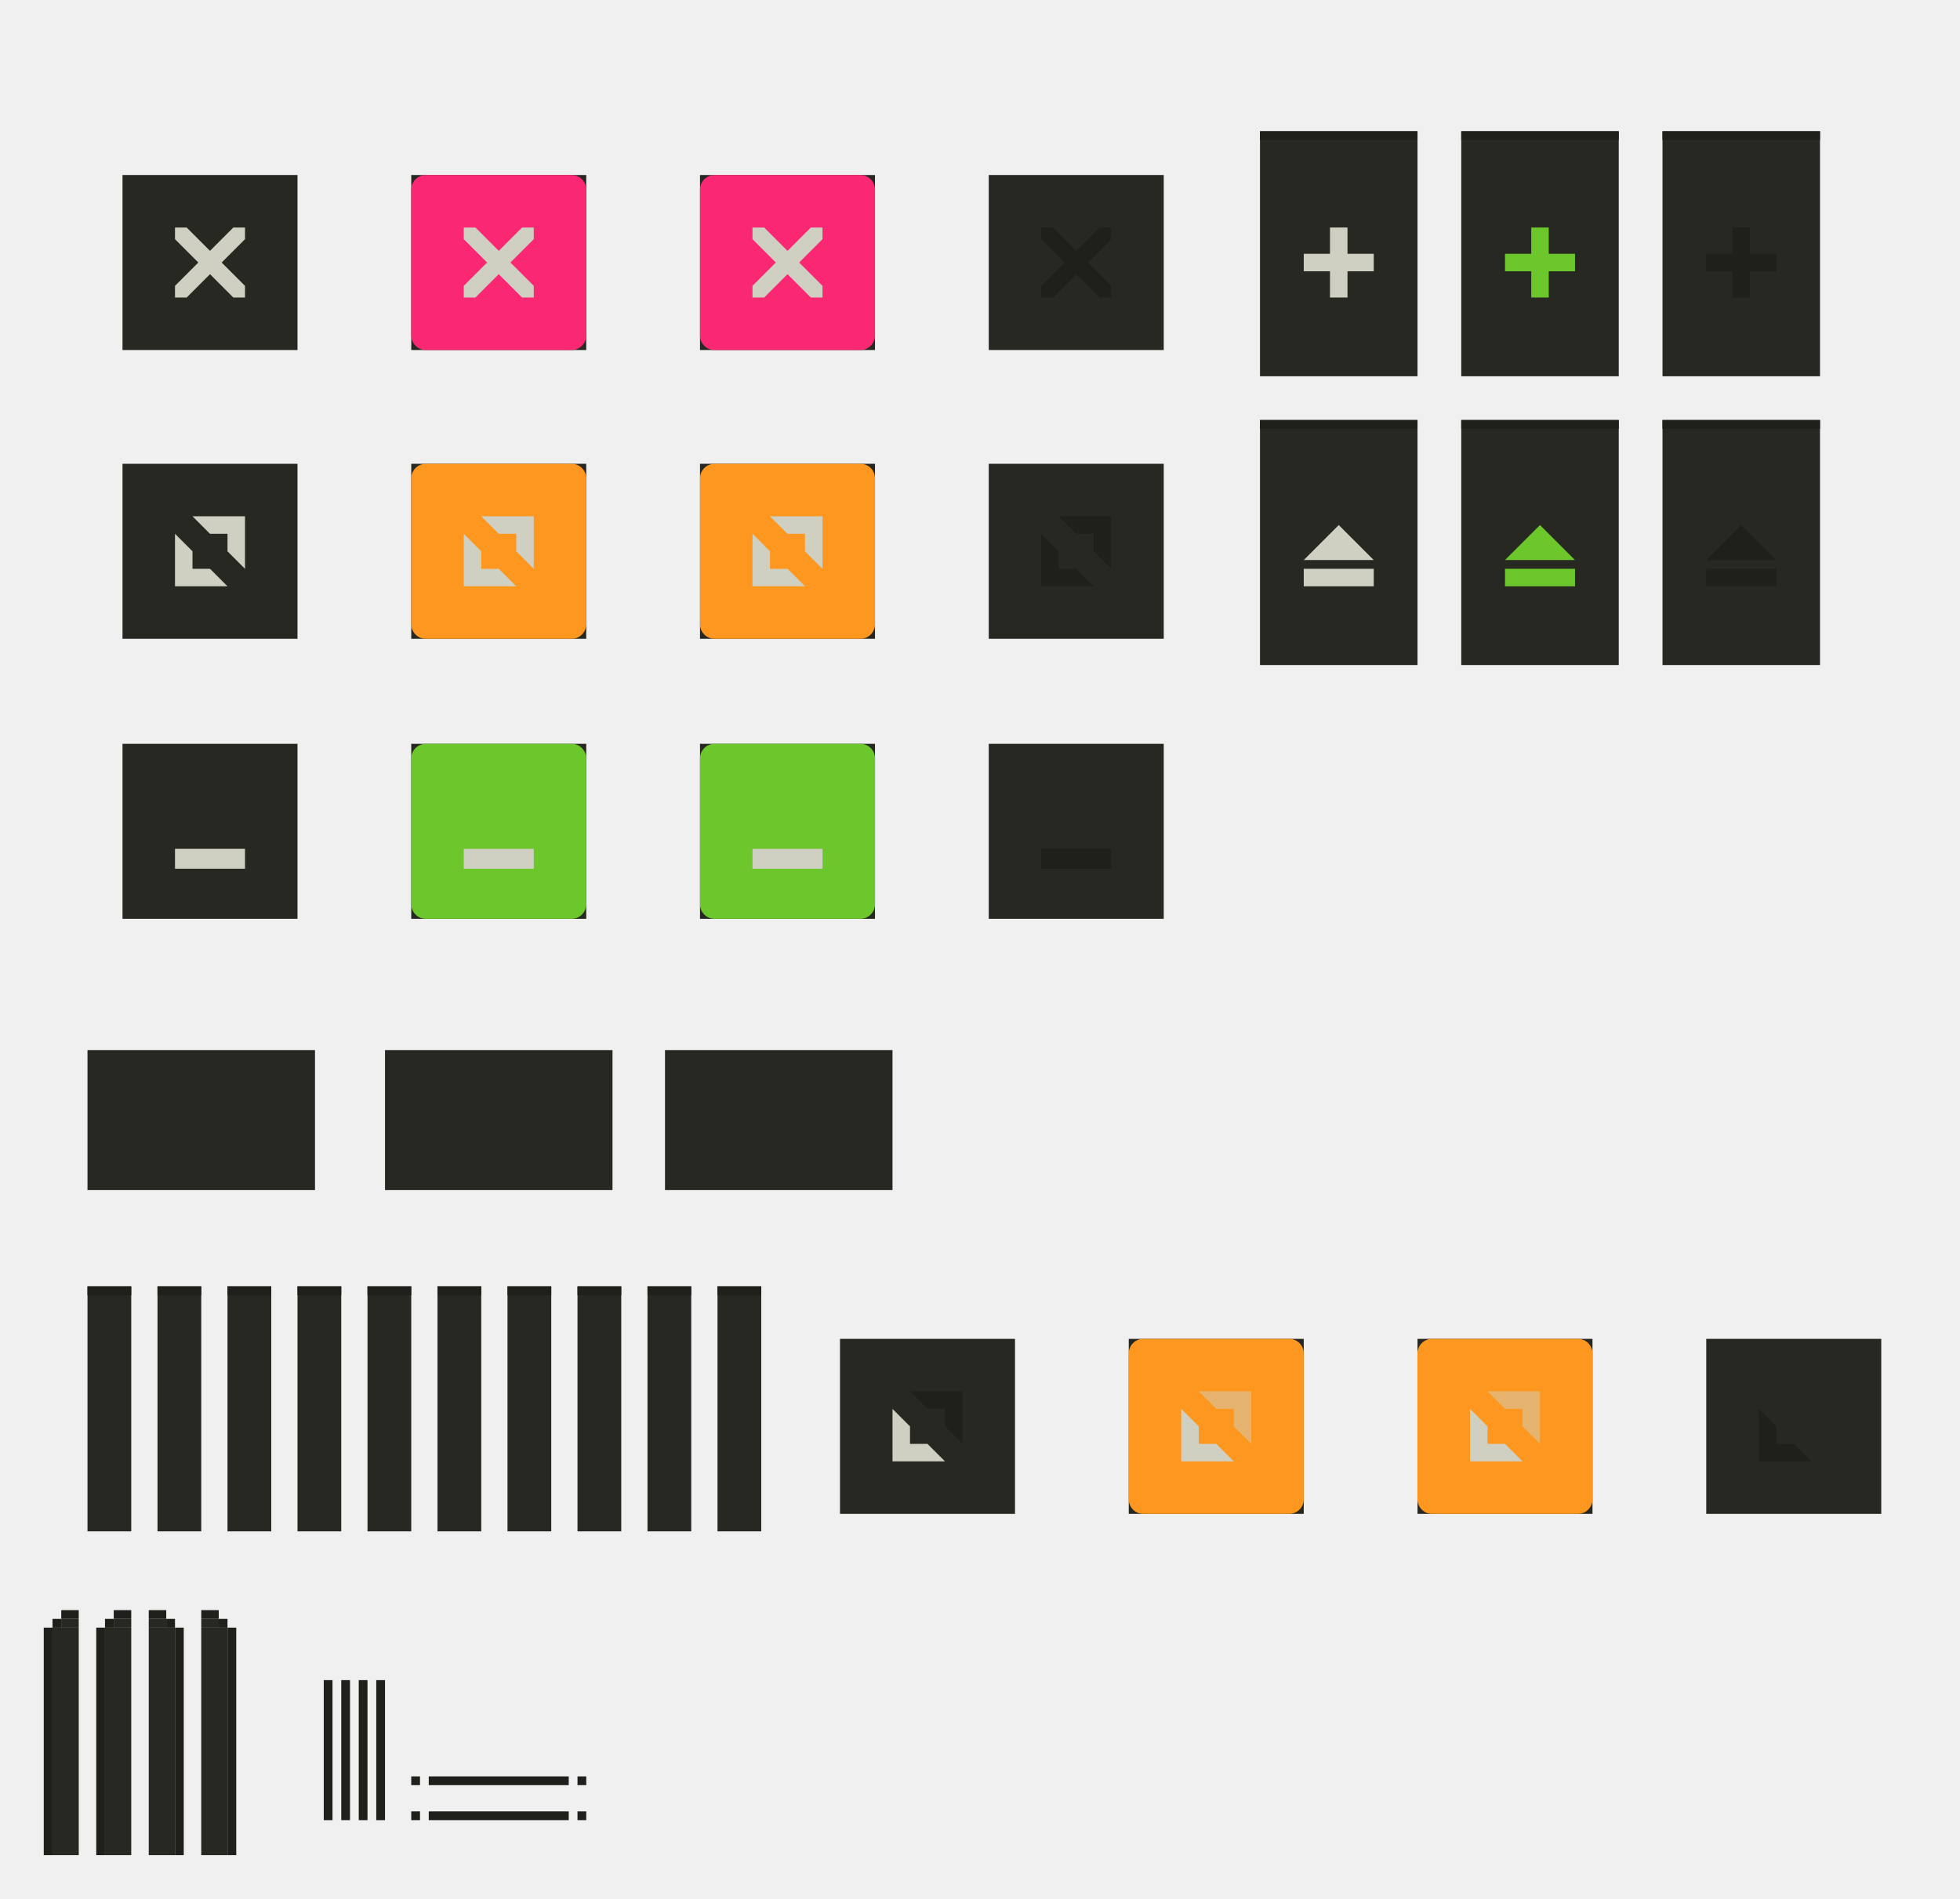
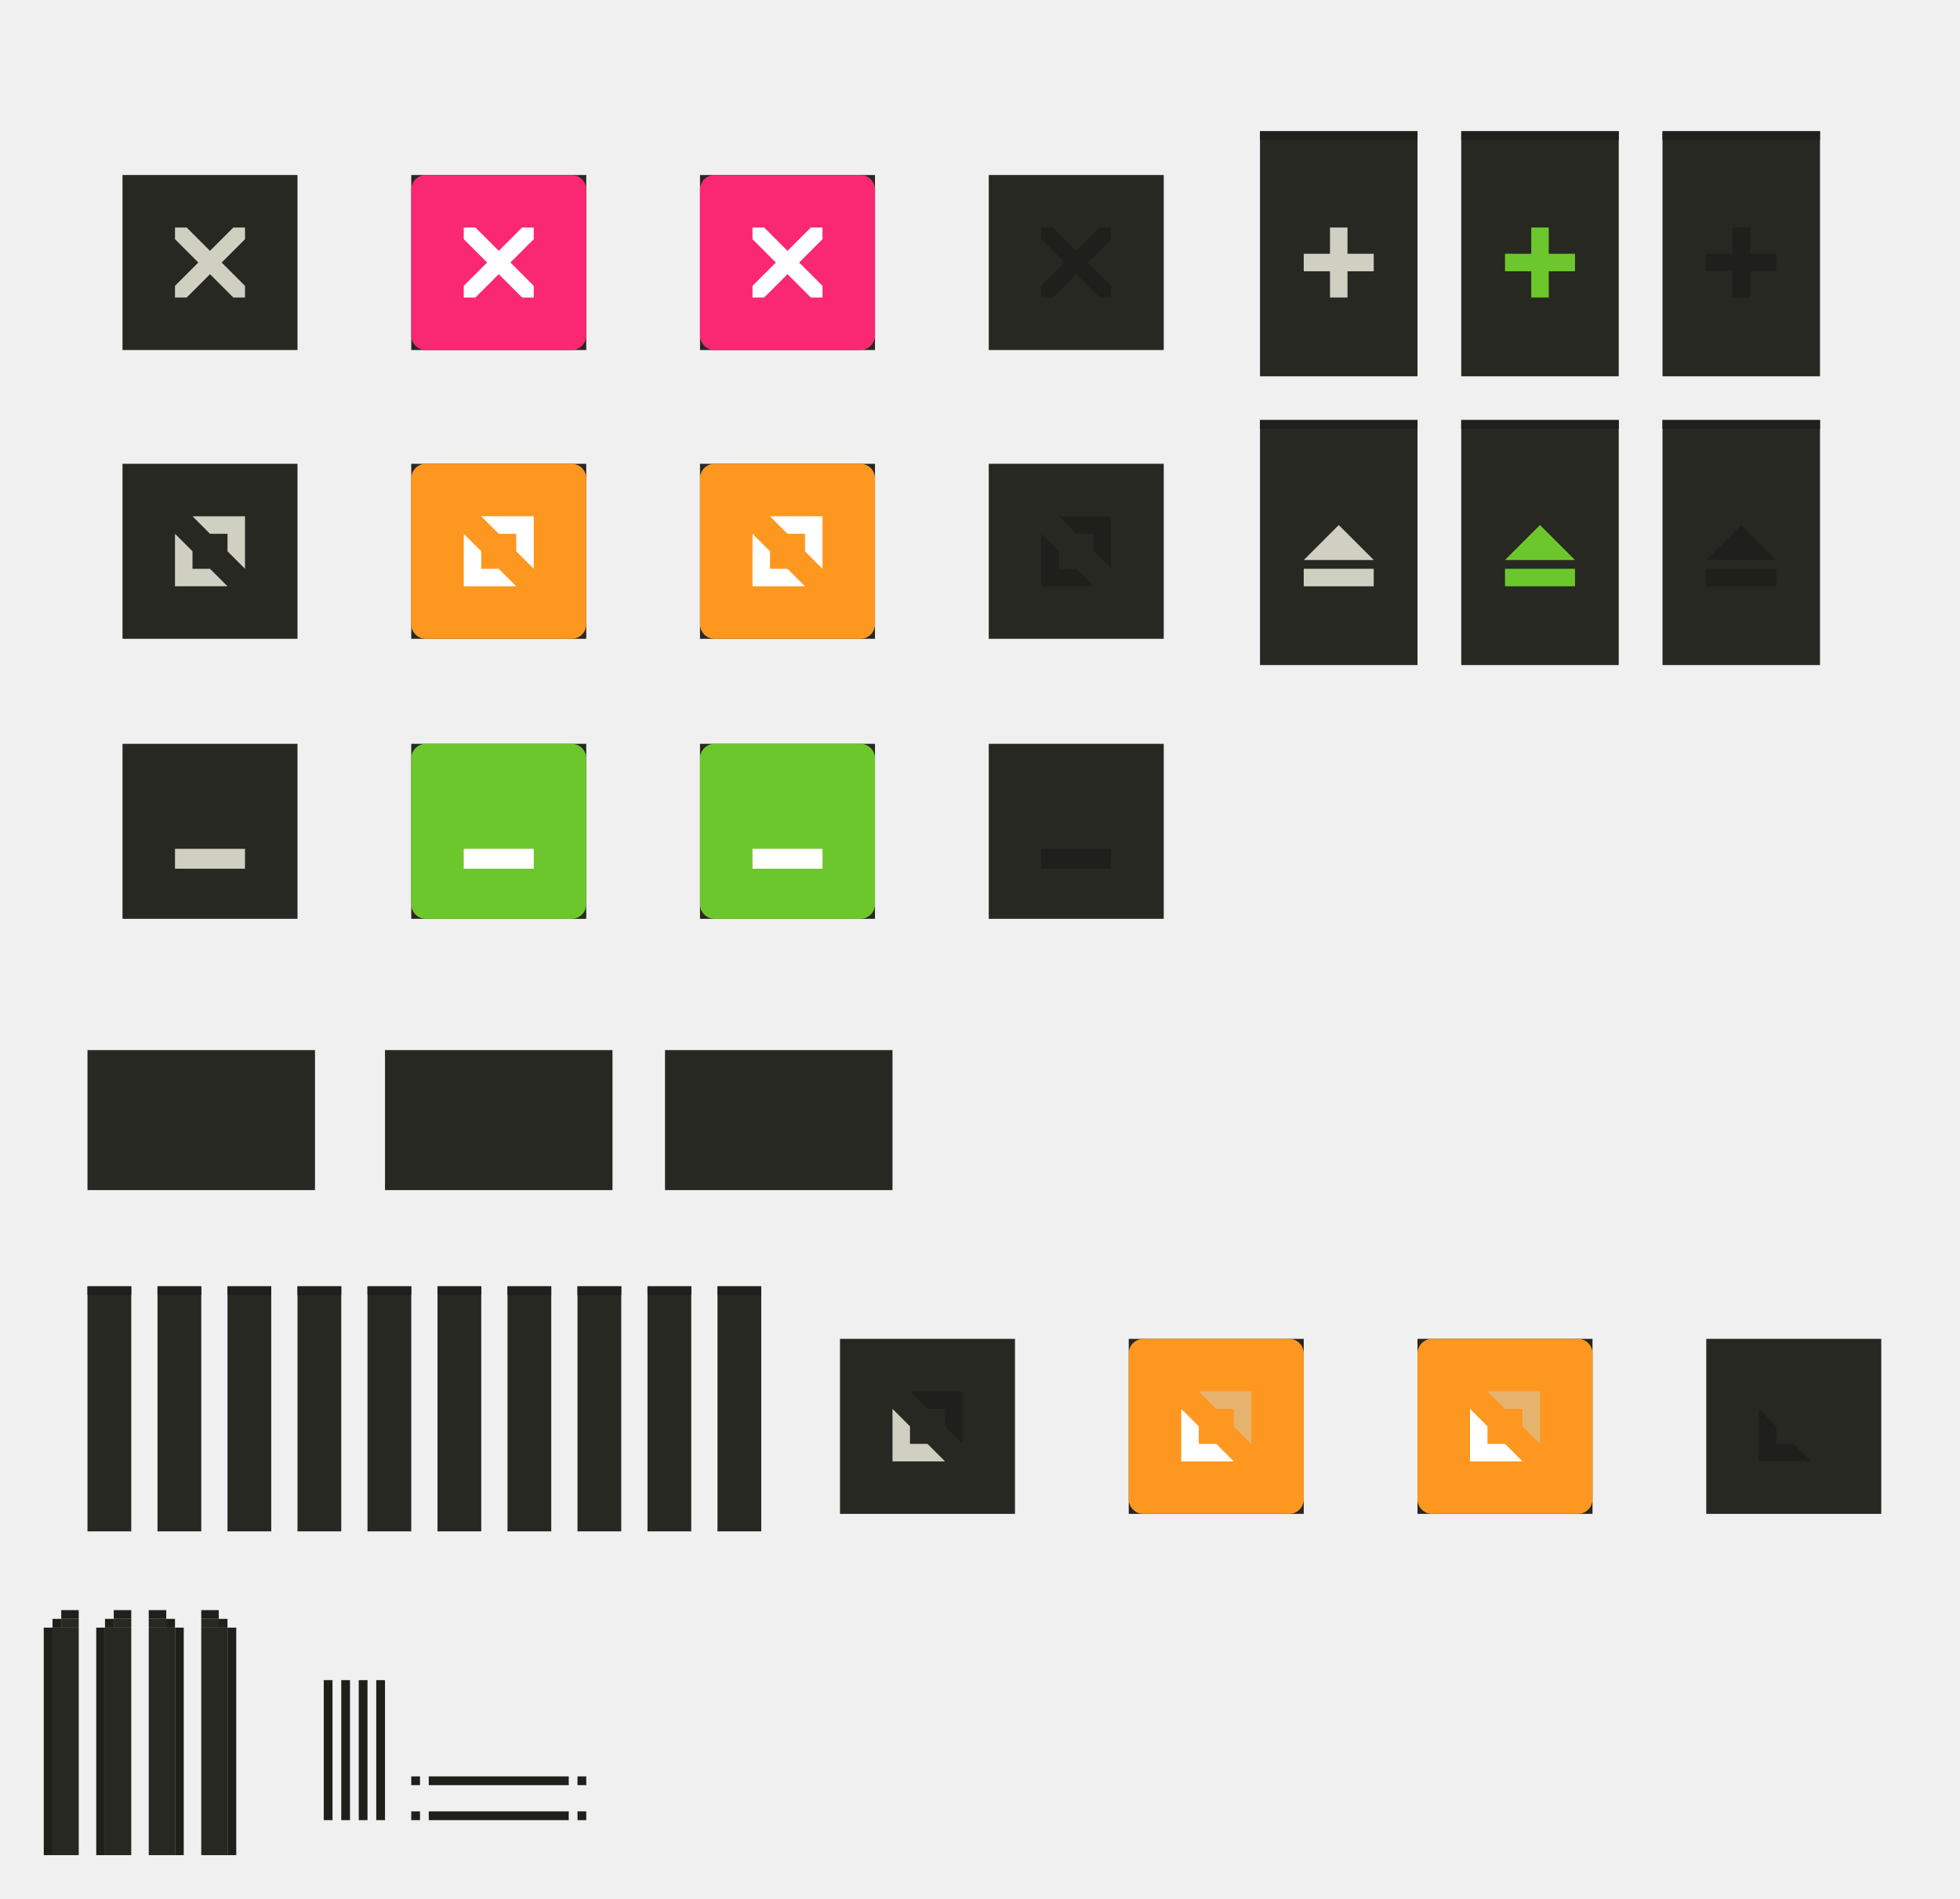
<svg xmlns="http://www.w3.org/2000/svg" xmlns:ns1="http://www.openswatchbook.org/uri/2009/osb" width="224" height="217" viewBox="0 0 224 217" id="svg2" version="1.1">
  <defs id="defs4">
    <linearGradient id="selected_bg_color" ns1:paint="solid">
      <stop style="stop-color:#5294e2;stop-opacity:1;" offset="0" id="stop4407" />
    </linearGradient>
    <linearGradient id="selected_fg_color" ns1:paint="solid">
      <stop style="stop-color:#cfd0c2git;stop-opacity:1;" offset="0" id="stop4402" />
    </linearGradient>
  </defs>
  <g id="layer1" transform="translate(5,-547.3622)">
    <rect y="667.362" x="5" height="16" width="26" id="menu-active" style="opacity:1;fill:#272822;fill-opacity:1;stroke:none;stroke-width:1;stroke-linecap:butt;stroke-linejoin:round;stroke-miterlimit:4;stroke-dasharray:none;stroke-dashoffset:0;stroke-opacity:1" />
    <rect transform="scale(-1,1)" y="739.362" x="-37" height="16" width="1" id="right-active" style="opacity:1;fill:#1f1f1b;fill-opacity:1;stroke:none;stroke-width:1;stroke-linecap:butt;stroke-linejoin:round;stroke-miterlimit:4;stroke-dasharray:none;stroke-dashoffset:0;stroke-opacity:1" />
    <rect transform="scale(-1,1)" y="739.362" x="-39" height="16" width="1" id="right-inactive" style="opacity:1;fill:#1f1f1b;fill-opacity:1;stroke:none;stroke-width:1;stroke-linecap:butt;stroke-linejoin:round;stroke-miterlimit:4;stroke-dasharray:none;stroke-dashoffset:0;stroke-opacity:1" />
    <rect transform="matrix(0,-1,-1,0,0,0)" y="-60" x="-755.362" height="16" width="1" id="bottom-inactive" style="opacity:1;fill:#1f1f1b;fill-opacity:1;stroke:none;stroke-width:0.577;stroke-linecap:butt;stroke-linejoin:round;stroke-miterlimit:4;stroke-dasharray:none;stroke-dashoffset:0;stroke-opacity:1" />
    <rect transform="scale(-1,1)" y="739.362" x="-33" height="16" width="1" id="left-active" style="opacity:1;fill:#1f1f1b;fill-opacity:1;stroke:none;stroke-width:1;stroke-linecap:butt;stroke-linejoin:round;stroke-miterlimit:4;stroke-dasharray:none;stroke-dashoffset:0;stroke-opacity:1" />
    <rect transform="scale(-1,1)" y="739.362" x="-35" height="16" width="1" id="left-inactive" style="opacity:1;fill:#1f1f1b;fill-opacity:1;stroke:none;stroke-width:1;stroke-linecap:butt;stroke-linejoin:round;stroke-miterlimit:4;stroke-dasharray:none;stroke-dashoffset:0;stroke-opacity:1" />
    <rect transform="matrix(0,-1,-1,0,0,0)" y="-60" x="-751.362" height="16" width="1" id="bottom-active" style="opacity:1;fill:#1f1f1b;fill-opacity:1;stroke:none;stroke-width:0.577;stroke-linecap:butt;stroke-linejoin:round;stroke-miterlimit:4;stroke-dasharray:none;stroke-dashoffset:0;stroke-opacity:1" />
    <rect y="750.362" x="42" height="1" width="1" id="bottom-left-active" style="opacity:1;fill:#1f1f1b;fill-opacity:1;stroke:none;stroke-width:1;stroke-miterlimit:4;stroke-dasharray:none;stroke-opacity:0.063" />
    <rect style="opacity:1;fill:#1f1f1b;fill-opacity:1;stroke:none;stroke-width:1;stroke-miterlimit:4;stroke-dasharray:none;stroke-opacity:0.063" id="bottom-left-inactive" width="1" height="1" x="42" y="754.362" />
    <rect style="opacity:1;fill:#1f1f1b;fill-opacity:1;stroke:none;stroke-width:1;stroke-miterlimit:4;stroke-dasharray:none;stroke-opacity:0.063" id="bottom-right-active" width="1" height="1" x="61" y="750.362" />
    <rect y="754.362" x="61" height="1" width="1" id="bottom-right-inactive" style="opacity:1;fill:#1f1f1b;fill-opacity:1;stroke:none;stroke-width:1;stroke-miterlimit:4;stroke-dasharray:none;stroke-opacity:0.063" />
-     <g id="close-prelight" transform="translate(-246.7803,9.949768)">
-       <rect y="552.412" x="284.78" height="28" width="28" id="rect277" style="opacity:1;fill:#d6d6d6;fill-opacity:0;stroke:none;stroke-width:1;stroke-linecap:butt;stroke-linejoin:round;stroke-miterlimit:4;stroke-dasharray:none;stroke-dashoffset:0;stroke-opacity:1" />
-       <rect style="fill:#272822;fill-opacity:1" id="rect279" width="20" height="20" x="288.78" y="557.412" />
-       <rect style="opacity:1;fill:#fa2772;fill-opacity:1;stroke:none;stroke-width:1;stroke-miterlimit:4;stroke-dasharray:none;stroke-dashoffset:0;stroke-opacity:1" id="rect281" width="20" height="20" x="288.78" y="557.412" ry="1.667" />
-       <path style="fill:#cfd0c2;fill-opacity:1;stroke:none" d="m 294.78,563.412 v 1.333 l 2.667,2.667 -2.667,2.667 v 1.333 h 1.333 l 2.667,-2.667 2.667,2.667 h 1.333 v -1.333 l -2.667,-2.667 2.667,-2.667 v -1.333 h -1.333 l -2.667,2.667 -2.667,-2.667 z" id="path283" />
+     <g id="close-prelight">
+       <rect y="562.362" x="38" height="28" width="28" id="rect277" style="opacity:1;fill:#d6d6d6;fill-opacity:0;stroke:none;stroke-width:1;stroke-linecap:butt;stroke-linejoin:round;stroke-miterlimit:4;stroke-dasharray:none;stroke-dashoffset:0;stroke-opacity:1" />
+       <rect style="fill:#272822;fill-opacity:1" id="rect279" width="20" height="20" x="42" y="567.362" />
+       <rect style="opacity:1;fill:#fa2772;fill-opacity:1;stroke:none;stroke-width:1;stroke-miterlimit:4;stroke-dasharray:none;stroke-dashoffset:0;stroke-opacity:1" id="rect281" width="20" height="20" x="42" y="567.362" ry="1.667" />
+       <path style="fill:#ffffff;fill-opacity:1;stroke:none" d="m 48,573.362 v 1.333 l 2.667,2.667 -2.667,2.667 v 1.333 h 1.333 l 2.667,-2.667 2.667,2.667 h 1.333 v -1.333 l -2.667,-2.667 2.667,-2.667 v -1.333 h -1.333 l -2.667,2.667 -2.667,-2.667 z" id="path283" />
    </g>
    <g id="close-active">
      <rect style="opacity:1;fill:#d6d6d6;fill-opacity:0;stroke:none;stroke-width:1;stroke-linecap:butt;stroke-linejoin:round;stroke-miterlimit:4;stroke-dasharray:none;stroke-dashoffset:0;stroke-opacity:1" id="rect289" width="28" height="28" x="5" y="562.362" />
      <rect style="fill:#272822;fill-opacity:1" id="rect291" width="20" height="20" x="9" y="567.362" />
      <rect ry="1.667" y="567.362" x="9" height="20" width="20" id="rect293" style="opacity:1;fill:#3399ff;fill-opacity:0;stroke:none;stroke-width:1;stroke-miterlimit:4;stroke-dasharray:none;stroke-dashoffset:0;stroke-opacity:1" />
      <path id="path297" d="m 15,573.362 v 1.333 l 2.667,2.667 -2.667,2.667 v 1.333 h 1.333 l 2.667,-2.667 2.667,2.667 h 1.333 v -1.333 l -2.667,-2.667 2.667,-2.667 v -1.333 h -1.333 l -2.667,2.667 -2.667,-2.667 z" style="fill:#cfd0c2;fill-opacity:1;stroke:none" />
    </g>
    <g id="maximize-active">
      <rect style="fill:#272822;fill-opacity:1" id="rect303" width="20" height="20" x="9" y="600.362" />
      <rect y="595.362" x="5" height="28" width="28" id="rect305" style="opacity:1;fill:#d6d6d6;fill-opacity:0;stroke:none;stroke-width:1;stroke-linecap:butt;stroke-linejoin:round;stroke-miterlimit:4;stroke-dasharray:none;stroke-dashoffset:0;stroke-opacity:1" />
      <rect style="opacity:1;fill:#4a90d9;fill-opacity:0;stroke:none;stroke-width:1;stroke-miterlimit:4;stroke-dasharray:none;stroke-dashoffset:0;stroke-opacity:1" id="rect307" width="20" height="20" x="9" y="600.362" ry="1.667" />
      <path style="fill:#cfd0c2;fill-opacity:1;fill-rule:evenodd;stroke:none;stroke-width:1px;stroke-linecap:butt;stroke-linejoin:miter;stroke-opacity:1" d="m 17,606.362 2,2 h 2 v 2 l 2,2 v -6 z m -2,2 v 6 h 6 l -2,-2 h -2 v -2 z" id="path311" />
    </g>
-     <g id="maximize-prelight" transform="translate(-246.7803,9.949768)">
-       <rect style="fill:#6a6a6a;fill-opacity:0" id="rect317" width="28" height="28" x="284.78" y="585.412" />
-       <rect style="fill:#272822;fill-opacity:1" id="rect319" width="20" height="20" x="288.78" y="590.412" ry="2.841797e-05" />
-       <rect ry="1.667" y="590.412" x="288.78" height="20" width="20" id="rect321" style="opacity:1;fill:#fe9720;fill-opacity:1;stroke:none;stroke-width:1;stroke-miterlimit:4;stroke-dasharray:none;stroke-dashoffset:0;stroke-opacity:1" />
-       <path id="path323" d="m 296.78,596.412 2,2 h 2 v 2 l 2,2 v -6 z m -2,2 v 6 h 6 l -2,-2 h -2 v -2 z" style="fill:#cfd0c2;fill-opacity:1;fill-rule:evenodd;stroke:none;stroke-width:1px;stroke-linecap:butt;stroke-linejoin:miter;stroke-opacity:1" />
+     <g id="maximize-prelight">
+       <rect style="fill:#6a6a6a;fill-opacity:0" id="rect317" width="28" height="28" x="38" y="595.362" />
+       <rect style="fill:#272822;fill-opacity:1" id="rect319" width="20" height="20" x="42" y="600.362" ry="2.841797e-05" />
+       <rect ry="1.667" y="600.362" x="42" height="20" width="20" id="rect321" style="opacity:1;fill:#fe9720;fill-opacity:1;stroke:none;stroke-width:1;stroke-miterlimit:4;stroke-dasharray:none;stroke-dashoffset:0;stroke-opacity:1" />
+       <path id="path323" d="m 50,606.362 2,2 h 2 v 2 l 2,2 v -6 z m -2,2 v 6 h 6 l -2,-2 h -2 v -2 z" style="fill:#ffffff;fill-opacity:1;fill-rule:evenodd;stroke:none;stroke-width:1px;stroke-linecap:butt;stroke-linejoin:miter;stroke-opacity:1" />
    </g>
    <g id="hide-active">
      <rect y="627.362" x="5" height="28" width="28" id="rect329" style="opacity:1;fill:#d6d6d6;fill-opacity:0;stroke:none;stroke-width:1;stroke-linecap:butt;stroke-linejoin:round;stroke-miterlimit:4;stroke-dasharray:none;stroke-dashoffset:0;stroke-opacity:1" />
      <rect style="fill:#272822;fill-opacity:1" id="rect331" width="20" height="20" x="9" y="632.362" />
      <rect ry="1.667" y="632.362" x="9" height="20" width="20" id="rect333" style="opacity:1;fill:#4a90d9;fill-opacity:0;stroke:none;stroke-width:1;stroke-miterlimit:4;stroke-dasharray:none;stroke-dashoffset:0;stroke-opacity:1" />
      <rect style="opacity:1;fill:#cfd0c2;fill-opacity:1;stroke:none;stroke-width:1;stroke-miterlimit:4;stroke-dasharray:none;stroke-dashoffset:0;stroke-opacity:1" id="rect337" width="8" height="2.273" x="15" y="644.362" />
    </g>
-     <g id="hide-prelight" transform="translate(-246.7803,9.949768)">
-       <rect y="617.412" x="284.78" height="28" width="28" id="rect343" style="opacity:1;fill:#d6d6d6;fill-opacity:0;stroke:none;stroke-width:1;stroke-linecap:butt;stroke-linejoin:round;stroke-miterlimit:4;stroke-dasharray:none;stroke-dashoffset:0;stroke-opacity:1" />
-       <rect style="fill:#272822;fill-opacity:1" id="rect345" width="20" height="20" x="288.78" y="622.412" />
-       <rect style="opacity:1;fill:#6cc72c;fill-opacity:1;stroke:none;stroke-width:1;stroke-miterlimit:4;stroke-dasharray:none;stroke-dashoffset:0;stroke-opacity:1" id="rect347" width="20" height="20" x="288.78" y="622.412" ry="1.667" />
-       <rect y="634.412" x="294.78" height="2.273" width="8" id="rect349" style="opacity:1;fill:#cfd0c2;fill-opacity:1;stroke:none;stroke-width:1;stroke-miterlimit:4;stroke-dasharray:none;stroke-dashoffset:0;stroke-opacity:1" />
+     <g id="hide-prelight">
+       <rect y="627.362" x="38" height="28" width="28" id="rect343" style="opacity:1;fill:#d6d6d6;fill-opacity:0;stroke:none;stroke-width:1;stroke-linecap:butt;stroke-linejoin:round;stroke-miterlimit:4;stroke-dasharray:none;stroke-dashoffset:0;stroke-opacity:1" />
+       <rect style="fill:#272822;fill-opacity:1" id="rect345" width="20" height="20" x="42" y="632.362" />
+       <rect style="opacity:1;fill:#6cc72c;fill-opacity:1;stroke:none;stroke-width:1;stroke-miterlimit:4;stroke-dasharray:none;stroke-dashoffset:0;stroke-opacity:1" id="rect347" width="20" height="20" x="42" y="632.362" ry="1.667" />
+       <rect y="644.362" x="48" height="2.273" width="8" id="rect349" style="opacity:1;fill:#ffffff;fill-opacity:1;stroke:none;stroke-width:1;stroke-miterlimit:4;stroke-dasharray:none;stroke-dashoffset:0;stroke-opacity:1" />
    </g>
    <g id="stick-active">
      <rect style="opacity:1;fill:#272822;fill-opacity:1;stroke:none;stroke-width:0.802;stroke-linecap:butt;stroke-linejoin:round;stroke-miterlimit:4;stroke-dasharray:none;stroke-dashoffset:0;stroke-opacity:1" id="rect355" width="18" height="28" x="139" y="562.362" />
      <rect style="opacity:1;fill:#1f1f1b;fill-opacity:1;stroke:none;stroke-width:0.802;stroke-linecap:butt;stroke-linejoin:round;stroke-miterlimit:4;stroke-dasharray:none;stroke-dashoffset:0;stroke-opacity:1" id="rect357" width="18" height="1" x="139" y="562.362" />
      <g id="g365" transform="translate(-4,9.00001)" style="fill:#cfd0c2;fill-opacity:1">
        <rect y="564.362" x="151" height="8" width="2" id="rect361" style="opacity:1;fill:#cfd0c2;fill-opacity:1;stroke:none;stroke-width:1;stroke-linecap:butt;stroke-linejoin:round;stroke-miterlimit:4;stroke-dasharray:none;stroke-dashoffset:0;stroke-opacity:1" />
        <rect transform="rotate(90)" y="-156" x="567.362" height="8" width="2" id="rect363" style="opacity:1;fill:#cfd0c2;fill-opacity:1;stroke:none;stroke-width:1;stroke-linecap:butt;stroke-linejoin:round;stroke-miterlimit:4;stroke-dasharray:none;stroke-dashoffset:0;stroke-opacity:1" />
      </g>
    </g>
    <g id="stick-pressed">
      <rect y="562.362" x="162" height="28" width="18" id="rect371" style="opacity:1;fill:#272822;fill-opacity:1;stroke:none;stroke-width:0.802;stroke-linecap:butt;stroke-linejoin:round;stroke-miterlimit:4;stroke-dasharray:none;stroke-dashoffset:0;stroke-opacity:1" />
      <rect y="562.362" x="162" height="1" width="18" id="rect373" style="opacity:1;fill:#1f1f1b;fill-opacity:1;stroke:none;stroke-width:0.802;stroke-linecap:butt;stroke-linejoin:round;stroke-miterlimit:4;stroke-dasharray:none;stroke-dashoffset:0;stroke-opacity:1" />
      <g id="g381" transform="translate(19,9.00001)" style="fill:#6cc72c;fill-opacity:1">
        <rect y="564.362" x="151" height="8" width="2" id="rect377" style="opacity:1;fill:#6cc72c;fill-opacity:1;stroke:none;stroke-width:1;stroke-linecap:butt;stroke-linejoin:round;stroke-miterlimit:4;stroke-dasharray:none;stroke-dashoffset:0;stroke-opacity:1" />
        <rect transform="rotate(90)" y="-156" x="567.362" height="8" width="2" id="rect379" style="opacity:1;fill:#6cc72c;fill-opacity:1;stroke:none;stroke-width:1;stroke-linecap:butt;stroke-linejoin:round;stroke-miterlimit:4;stroke-dasharray:none;stroke-dashoffset:0;stroke-opacity:1" />
      </g>
    </g>
    <g id="stick-inactive">
      <rect y="562.362" x="185" height="28" width="18" id="rect387" style="opacity:1;fill:#272822;fill-opacity:1;stroke:none;stroke-width:0.802;stroke-linecap:butt;stroke-linejoin:round;stroke-miterlimit:4;stroke-dasharray:none;stroke-dashoffset:0;stroke-opacity:1" />
      <rect y="562.362" x="185" height="1" width="18" id="rect389" style="opacity:1;fill:#1f1f1b;fill-opacity:1;stroke:none;stroke-width:0.802;stroke-linecap:butt;stroke-linejoin:round;stroke-miterlimit:4;stroke-dasharray:none;stroke-dashoffset:0;stroke-opacity:1" />
      <g id="g397" transform="translate(42,9.00001)" style="fill:#1f1f1b;fill-opacity:1">
        <rect y="564.362" x="151" height="8" width="2" id="rect393" style="opacity:1;fill:#1f1f1b;fill-opacity:1;stroke:none;stroke-width:1;stroke-linecap:butt;stroke-linejoin:round;stroke-miterlimit:4;stroke-dasharray:none;stroke-dashoffset:0;stroke-opacity:1" />
        <rect transform="rotate(90)" y="-156" x="567.362" height="8" width="2" id="rect395" style="opacity:1;fill:#1f1f1b;fill-opacity:1;stroke:none;stroke-width:1;stroke-linecap:butt;stroke-linejoin:round;stroke-miterlimit:4;stroke-dasharray:none;stroke-dashoffset:0;stroke-opacity:1" />
      </g>
    </g>
    <g id="shade-active">
      <rect style="opacity:1;fill:#272822;fill-opacity:1;stroke:none;stroke-width:0.802;stroke-linecap:butt;stroke-linejoin:round;stroke-miterlimit:4;stroke-dasharray:none;stroke-dashoffset:0;stroke-opacity:1" id="rect403" width="18" height="28" x="139" y="595.362" />
      <rect style="opacity:1;fill:#1f1f1b;fill-opacity:1;stroke:none;stroke-width:0.802;stroke-linecap:butt;stroke-linejoin:round;stroke-miterlimit:4;stroke-dasharray:none;stroke-dashoffset:0;stroke-opacity:1" id="rect405" width="18" height="1" x="139" y="595.362" />
      <g id="g413" transform="translate(-6,4.999988)" style="fill:#cfd0c2;fill-opacity:1">
        <rect style="opacity:1;fill:#cfd0c2;fill-opacity:1;stroke:none;stroke-width:1;stroke-linecap:butt;stroke-linejoin:round;stroke-miterlimit:4;stroke-dasharray:none;stroke-dashoffset:0;stroke-opacity:1" id="rect409" width="2" height="8" x="607.362" y="-158" transform="rotate(90)" />
        <path id="path411" d="m 154,602.362 4,4 h -8 z" style="opacity:1;fill:#cfd0c2;fill-opacity:1;stroke:none;stroke-width:1;stroke-linecap:butt;stroke-linejoin:round;stroke-miterlimit:4;stroke-dasharray:none;stroke-dashoffset:0;stroke-opacity:1" />
      </g>
    </g>
    <g id="shade-pressed">
      <rect y="595.362" x="162" height="28" width="18" id="rect419" style="opacity:1;fill:#272822;fill-opacity:1;stroke:none;stroke-width:0.802;stroke-linecap:butt;stroke-linejoin:round;stroke-miterlimit:4;stroke-dasharray:none;stroke-dashoffset:0;stroke-opacity:1" />
      <rect y="595.362" x="162" height="1" width="18" id="rect421" style="opacity:1;fill:#1f1f1b;fill-opacity:1;stroke:none;stroke-width:0.802;stroke-linecap:butt;stroke-linejoin:round;stroke-miterlimit:4;stroke-dasharray:none;stroke-dashoffset:0;stroke-opacity:1" />
      <g id="g429" transform="translate(17,4.999988)" style="fill:#6cc72c;fill-opacity:1">
        <rect style="opacity:1;fill:#6cc72c;fill-opacity:1;stroke:none;stroke-width:1;stroke-linecap:butt;stroke-linejoin:round;stroke-miterlimit:4;stroke-dasharray:none;stroke-dashoffset:0;stroke-opacity:1" id="rect425" width="2" height="8" x="607.362" y="-158" transform="rotate(90)" />
        <path id="path427" d="m 154,602.362 4,4 h -8 z" style="opacity:1;fill:#6cc72c;fill-opacity:1;stroke:none;stroke-width:1;stroke-linecap:butt;stroke-linejoin:round;stroke-miterlimit:4;stroke-dasharray:none;stroke-dashoffset:0;stroke-opacity:1" />
      </g>
    </g>
    <g id="shade-inactive">
      <rect y="595.362" x="185" height="28" width="18" id="rect435" style="opacity:1;fill:#272822;fill-opacity:1;stroke:none;stroke-width:0.802;stroke-linecap:butt;stroke-linejoin:round;stroke-miterlimit:4;stroke-dasharray:none;stroke-dashoffset:0;stroke-opacity:1" />
      <rect y="595.362" x="185" height="1" width="18" id="rect437" style="opacity:1;fill:#1f1f1b;fill-opacity:1;stroke:none;stroke-width:0.802;stroke-linecap:butt;stroke-linejoin:round;stroke-miterlimit:4;stroke-dasharray:none;stroke-dashoffset:0;stroke-opacity:1" />
      <g id="g445" transform="translate(40,4.999988)" style="fill:#1f1f1b;fill-opacity:1">
        <rect style="opacity:1;fill:#1f1f1b;fill-opacity:1;stroke:none;stroke-width:1;stroke-linecap:butt;stroke-linejoin:round;stroke-miterlimit:4;stroke-dasharray:none;stroke-dashoffset:0;stroke-opacity:1" id="rect441" width="2" height="8" x="607.362" y="-158" transform="rotate(90)" />
        <path id="path443" d="m 154,602.362 4,4 h -8 z" style="opacity:1;fill:#1f1f1b;fill-opacity:1;stroke:none;stroke-width:1;stroke-linecap:butt;stroke-linejoin:round;stroke-miterlimit:4;stroke-dasharray:none;stroke-dashoffset:0;stroke-opacity:1" />
      </g>
    </g>
    <g id="title-1-active">
      <rect style="opacity:1;fill:#272822;fill-opacity:1;stroke:none;stroke-width:0.423;stroke-linecap:butt;stroke-linejoin:round;stroke-miterlimit:4;stroke-dasharray:none;stroke-dashoffset:0;stroke-opacity:1" id="rect487" width="5" height="28" x="5" y="694.362" />
      <rect style="opacity:1;fill:#1f1f1b;fill-opacity:1;stroke:none;stroke-width:0.423;stroke-linecap:butt;stroke-linejoin:round;stroke-miterlimit:4;stroke-dasharray:none;stroke-dashoffset:0;stroke-opacity:1" id="rect489" width="5" height="1" x="5" y="694.362" />
    </g>
    <g id="title-2-active">
      <rect y="694.362" x="13" height="28" width="5" id="rect495" style="opacity:1;fill:#272822;fill-opacity:1;stroke:none;stroke-width:0.423;stroke-linecap:butt;stroke-linejoin:round;stroke-miterlimit:4;stroke-dasharray:none;stroke-dashoffset:0;stroke-opacity:1" />
      <rect y="694.362" x="13" height="1" width="5" id="rect497" style="opacity:1;fill:#1f1f1b;fill-opacity:1;stroke:none;stroke-width:0.423;stroke-linecap:butt;stroke-linejoin:round;stroke-miterlimit:4;stroke-dasharray:none;stroke-dashoffset:0;stroke-opacity:1" />
    </g>
    <g id="title-3-active">
      <rect style="opacity:1;fill:#272822;fill-opacity:1;stroke:none;stroke-width:0.423;stroke-linecap:butt;stroke-linejoin:round;stroke-miterlimit:4;stroke-dasharray:none;stroke-dashoffset:0;stroke-opacity:1" id="rect503" width="5" height="28" x="21" y="694.362" />
      <rect style="opacity:1;fill:#1f1f1b;fill-opacity:1;stroke:none;stroke-width:0.423;stroke-linecap:butt;stroke-linejoin:round;stroke-miterlimit:4;stroke-dasharray:none;stroke-dashoffset:0;stroke-opacity:1" id="rect505" width="5" height="1" x="21" y="694.362" />
    </g>
    <g id="title-4-active">
      <rect y="694.362" x="29" height="28" width="5" id="rect511" style="opacity:1;fill:#272822;fill-opacity:1;stroke:none;stroke-width:0.423;stroke-linecap:butt;stroke-linejoin:round;stroke-miterlimit:4;stroke-dasharray:none;stroke-dashoffset:0;stroke-opacity:1" />
      <rect y="694.362" x="29" height="1" width="5" id="rect513" style="opacity:1;fill:#1f1f1b;fill-opacity:1;stroke:none;stroke-width:0.423;stroke-linecap:butt;stroke-linejoin:round;stroke-miterlimit:4;stroke-dasharray:none;stroke-dashoffset:0;stroke-opacity:1" />
    </g>
    <g id="title-5-active">
      <rect style="opacity:1;fill:#272822;fill-opacity:1;stroke:none;stroke-width:0.423;stroke-linecap:butt;stroke-linejoin:round;stroke-miterlimit:4;stroke-dasharray:none;stroke-dashoffset:0;stroke-opacity:1" id="rect519" width="5" height="28" x="37" y="694.362" />
      <rect style="opacity:1;fill:#1f1f1b;fill-opacity:1;stroke:none;stroke-width:0.423;stroke-linecap:butt;stroke-linejoin:round;stroke-miterlimit:4;stroke-dasharray:none;stroke-dashoffset:0;stroke-opacity:1" id="rect521" width="5" height="1" x="37" y="694.362" />
    </g>
    <g id="title-1-inactive">
      <rect y="694.362" x="45" height="28" width="5" id="rect527" style="opacity:1;fill:#272822;fill-opacity:1;stroke:none;stroke-width:0.423;stroke-linecap:butt;stroke-linejoin:round;stroke-miterlimit:4;stroke-dasharray:none;stroke-dashoffset:0;stroke-opacity:1" />
      <rect y="694.362" x="45" height="1" width="5" id="rect529" style="opacity:1;fill:#1f1f1b;fill-opacity:1;stroke:none;stroke-width:0.423;stroke-linecap:butt;stroke-linejoin:round;stroke-miterlimit:4;stroke-dasharray:none;stroke-dashoffset:0;stroke-opacity:1" />
    </g>
    <g id="title-2-inactive">
      <rect style="opacity:1;fill:#272822;fill-opacity:1;stroke:none;stroke-width:0.423;stroke-linecap:butt;stroke-linejoin:round;stroke-miterlimit:4;stroke-dasharray:none;stroke-dashoffset:0;stroke-opacity:1" id="rect535" width="5" height="28" x="53" y="694.362" />
      <rect style="opacity:1;fill:#1f1f1b;fill-opacity:1;stroke:none;stroke-width:0.423;stroke-linecap:butt;stroke-linejoin:round;stroke-miterlimit:4;stroke-dasharray:none;stroke-dashoffset:0;stroke-opacity:1" id="rect537" width="5" height="1" x="53" y="694.362" />
    </g>
    <g id="title-3-inactive">
      <rect y="694.362" x="61" height="28" width="5" id="rect543" style="opacity:1;fill:#272822;fill-opacity:1;stroke:none;stroke-width:0.423;stroke-linecap:butt;stroke-linejoin:round;stroke-miterlimit:4;stroke-dasharray:none;stroke-dashoffset:0;stroke-opacity:1" />
      <rect y="694.362" x="61" height="1" width="5" id="rect545" style="opacity:1;fill:#1f1f1b;fill-opacity:1;stroke:none;stroke-width:0.423;stroke-linecap:butt;stroke-linejoin:round;stroke-miterlimit:4;stroke-dasharray:none;stroke-dashoffset:0;stroke-opacity:1" />
    </g>
    <g id="title-4-inactive">
      <rect style="opacity:1;fill:#272822;fill-opacity:1;stroke:none;stroke-width:0.423;stroke-linecap:butt;stroke-linejoin:round;stroke-miterlimit:4;stroke-dasharray:none;stroke-dashoffset:0;stroke-opacity:1" id="rect551" width="5" height="28" x="69" y="694.362" />
      <rect style="opacity:1;fill:#1f1f1b;fill-opacity:1;stroke:none;stroke-width:0.423;stroke-linecap:butt;stroke-linejoin:round;stroke-miterlimit:4;stroke-dasharray:none;stroke-dashoffset:0;stroke-opacity:1" id="rect553" width="5" height="1" x="69" y="694.362" />
    </g>
    <g id="title-5-inactive">
      <rect y="694.362" x="77" height="28" width="5" id="rect559" style="opacity:1;fill:#272822;fill-opacity:1;stroke:none;stroke-width:0.423;stroke-linecap:butt;stroke-linejoin:round;stroke-miterlimit:4;stroke-dasharray:none;stroke-dashoffset:0;stroke-opacity:1" />
      <rect y="694.362" x="77" height="1" width="5" id="rect561" style="opacity:1;fill:#1f1f1b;fill-opacity:1;stroke:none;stroke-width:0.423;stroke-linecap:butt;stroke-linejoin:round;stroke-miterlimit:4;stroke-dasharray:none;stroke-dashoffset:0;stroke-opacity:1" />
    </g>
    <g id="top-left-active">
      <rect transform="scale(-1,1)" style="fill:#272822;fill-opacity:1;stroke-width:1.041" id="rect603" width="3" height="26" x="-4" y="733.362" />
      <rect transform="scale(-1,1)" style="fill:#272822;fill-opacity:1" id="rect605" width="2" height="1" x="-4" y="732.362" />
      <rect transform="scale(-1,1)" style="fill:#1f1f1b;fill-opacity:1" id="rect607" width="1" height="1" x="-2" y="732.362" />
      <rect transform="scale(-1,1)" style="fill:#1f1f1b;fill-opacity:1" id="rect609" width="2" height="1" x="-4" y="731.362" />
      <rect transform="scale(-1,1)" style="fill:#1f1f1b;fill-opacity:1;stroke-width:1.041" id="rect611" width="1" height="26" x="-1" y="733.362" />
    </g>
-     <g id="maximize-pressed" transform="translate(-213.7803,9.94977)">
-       <rect y="585.412" x="284.78" height="28" width="28" id="rect1622" style="fill:#6a6a6a;fill-opacity:0" />
-       <rect ry="2.841797e-05" y="590.412" x="288.78" height="20" width="20" id="rect1624" style="fill:#272822;fill-opacity:1" />
-       <rect style="opacity:1;fill:#fe9720;fill-opacity:1;stroke:none;stroke-width:1;stroke-miterlimit:4;stroke-dasharray:none;stroke-dashoffset:0;stroke-opacity:1" id="rect1626" width="20" height="20" x="288.78" y="590.412" ry="1.667" />
-       <path style="fill:#cfd0c2;fill-opacity:1;fill-rule:evenodd;stroke:none;stroke-width:1px;stroke-linecap:butt;stroke-linejoin:miter;stroke-opacity:1" d="m 296.78,596.412 2,2 h 2 v 2 l 2,2 v -6 z m -2,2 v 6 h 6 l -2,-2 h -2 v -2 z" id="path1628" />
+     <g id="maximize-pressed">
+       <rect y="595.362" x="71" height="28" width="28" id="rect1622" style="fill:#6a6a6a;fill-opacity:0" />
+       <rect ry="2.841797e-05" y="600.362" x="75" height="20" width="20" id="rect1624" style="fill:#272822;fill-opacity:1" />
+       <rect style="opacity:1;fill:#fe9720;fill-opacity:1;stroke:none;stroke-width:1;stroke-miterlimit:4;stroke-dasharray:none;stroke-dashoffset:0;stroke-opacity:1" id="rect1626" width="20" height="20" x="75" y="600.362" ry="1.667" />
+       <path style="fill:#ffffff;fill-opacity:1;fill-rule:evenodd;stroke:none;stroke-width:1px;stroke-linecap:butt;stroke-linejoin:miter;stroke-opacity:1" d="m 83,606.362 2,2 h 2 v 2 l 2,2 v -6 z m -2,2 v 6 h 6 l -2,-2 h -2 v -2 z" id="path1628" />
    </g>
    <g id="maximize-inactive" transform="translate(-246.7803,9.949768)">
      <rect y="590.412" x="354.78" height="20" width="20" id="rect1632" style="fill:#272822;fill-opacity:1" />
      <rect style="opacity:1;fill:#d6d6d6;fill-opacity:0;stroke:none;stroke-width:1;stroke-linecap:butt;stroke-linejoin:round;stroke-miterlimit:4;stroke-dasharray:none;stroke-dashoffset:0;stroke-opacity:1" id="rect1634" width="28" height="28" x="350.78" y="585.412" />
      <rect ry="1.667" y="590.413" x="354.78" height="20" width="20" id="rect1636" style="opacity:1;fill:#4a90d9;fill-opacity:0;stroke:none;stroke-width:1;stroke-miterlimit:4;stroke-dasharray:none;stroke-dashoffset:0;stroke-opacity:1" />
      <path id="path1638" d="m 362.78,596.412 2,2 h 2 v 2 l 2,2 v -6 z m -2,2 v 6 h 6 l -2,-2 h -2 v -2 z" style="fill:#1f1f1b;fill-opacity:1;fill-rule:evenodd;stroke:none;stroke-width:1px;stroke-linecap:butt;stroke-linejoin:miter;stroke-opacity:1" />
    </g>
    <g id="close-inactive" transform="translate(-246.7803,9.949768)">
      <rect y="552.412" x="350.78" height="28" width="28" id="rect1574" style="opacity:1;fill:#d6d6d6;fill-opacity:0;stroke:none;stroke-width:1;stroke-linecap:butt;stroke-linejoin:round;stroke-miterlimit:4;stroke-dasharray:none;stroke-dashoffset:0;stroke-opacity:1" />
      <rect y="557.412" x="354.78" height="20" width="20" id="rect1576" style="fill:#272822;fill-opacity:1" />
      <rect style="opacity:1;fill:#3399ff;fill-opacity:0;stroke:none;stroke-width:1;stroke-miterlimit:4;stroke-dasharray:none;stroke-dashoffset:0;stroke-opacity:1" id="rect1578" width="20" height="20" x="354.78" y="557.412" ry="1.667" />
      <path style="fill:#1f1f1b;fill-opacity:1;stroke:none" d="m 360.78,563.412 v 1.333 l 2.667,2.667 -2.667,2.667 v 1.333 h 1.333 l 2.667,-2.667 2.667,2.667 h 1.333 v -1.333 l -2.667,-2.667 2.667,-2.667 v -1.333 h -1.333 l -2.667,2.667 -2.667,-2.667 z" id="path1580" />
    </g>
-     <g id="close-pressed" transform="translate(-213.7803,9.94977)">
-       <rect style="opacity:1;fill:#d6d6d6;fill-opacity:0;stroke:none;stroke-width:1;stroke-linecap:butt;stroke-linejoin:round;stroke-miterlimit:4;stroke-dasharray:none;stroke-dashoffset:0;stroke-opacity:1" id="rect1564" width="28" height="28" x="284.78" y="552.412" />
-       <rect y="557.412" x="288.78" height="20" width="20" id="rect1566" style="fill:#272822;fill-opacity:1" />
-       <rect ry="1.667" y="557.412" x="288.78" height="20" width="20" id="rect1568" style="opacity:1;fill:#fa2772;fill-opacity:1;stroke:none;stroke-width:1;stroke-miterlimit:4;stroke-dasharray:none;stroke-dashoffset:0;stroke-opacity:1" />
-       <path id="path1570" d="m 294.78,563.412 v 1.333 l 2.667,2.667 -2.667,2.667 v 1.333 h 1.333 l 2.667,-2.667 2.667,2.667 h 1.333 v -1.333 l -2.667,-2.667 2.667,-2.667 v -1.333 h -1.333 l -2.667,2.667 -2.667,-2.667 z" style="fill:#cfd0c2;fill-opacity:1;stroke:none" />
-     </g>
-     <g id="hide-pressed" transform="translate(-213.7803,9.949788)">
-       <rect style="opacity:1;fill:#d6d6d6;fill-opacity:0;stroke:none;stroke-width:1;stroke-linecap:butt;stroke-linejoin:round;stroke-miterlimit:4;stroke-dasharray:none;stroke-dashoffset:0;stroke-opacity:1" id="rect1680" width="28" height="28" x="284.78" y="617.412" />
-       <rect y="622.412" x="288.78" height="20" width="20" id="rect1682" style="fill:#272822;fill-opacity:1" />
-       <rect ry="1.667" y="622.412" x="288.78" height="20" width="20" id="rect1684" style="opacity:1;fill:#6cc72c;fill-opacity:1;stroke:none;stroke-width:1;stroke-miterlimit:4;stroke-dasharray:none;stroke-dashoffset:0;stroke-opacity:1" />
-       <rect style="opacity:1;fill:#cfd0c2;fill-opacity:1;stroke:none;stroke-width:1;stroke-miterlimit:4;stroke-dasharray:none;stroke-dashoffset:0;stroke-opacity:1" id="rect1686" width="8" height="2.273" x="294.78" y="634.412" />
+     <g id="close-pressed">
+       <rect style="opacity:1;fill:#d6d6d6;fill-opacity:0;stroke:none;stroke-width:1;stroke-linecap:butt;stroke-linejoin:round;stroke-miterlimit:4;stroke-dasharray:none;stroke-dashoffset:0;stroke-opacity:1" id="rect1564" width="28" height="28" x="71" y="562.362" />
+       <rect y="567.362" x="75" height="20" width="20" id="rect1566" style="fill:#272822;fill-opacity:1" />
+       <rect ry="1.667" y="567.362" x="75" height="20" width="20" id="rect1568" style="opacity:1;fill:#fa2772;fill-opacity:1;stroke:none;stroke-width:1;stroke-miterlimit:4;stroke-dasharray:none;stroke-dashoffset:0;stroke-opacity:1" />
+       <path id="path1570" d="m 81,573.362 v 1.333 l 2.667,2.667 -2.667,2.667 v 1.333 h 1.333 l 2.667,-2.667 2.667,2.667 h 1.333 v -1.333 l -2.667,-2.667 2.667,-2.667 v -1.333 h -1.333 l -2.667,2.667 -2.667,-2.667 z" style="fill:#ffffff;fill-opacity:1;stroke:none" />
+     </g>
+     <g id="hide-pressed">
+       <rect style="opacity:1;fill:#d6d6d6;fill-opacity:0;stroke:none;stroke-width:1;stroke-linecap:butt;stroke-linejoin:round;stroke-miterlimit:4;stroke-dasharray:none;stroke-dashoffset:0;stroke-opacity:1" id="rect1680" width="28" height="28" x="71" y="627.362" />
+       <rect y="632.362" x="75" height="20" width="20" id="rect1682" style="fill:#272822;fill-opacity:1" />
+       <rect ry="1.667" y="632.362" x="75" height="20" width="20" id="rect1684" style="opacity:1;fill:#6cc72c;fill-opacity:1;stroke:none;stroke-width:1;stroke-miterlimit:4;stroke-dasharray:none;stroke-dashoffset:0;stroke-opacity:1" />
+       <rect style="opacity:1;fill:#ffffff;fill-opacity:1;stroke:none;stroke-width:1;stroke-miterlimit:4;stroke-dasharray:none;stroke-dashoffset:0;stroke-opacity:1" id="rect1686" width="8" height="2.273" x="81" y="644.362" />
    </g>
    <g id="hide-inactive" transform="translate(-246.7803,9.949768)">
      <rect style="opacity:1;fill:#d6d6d6;fill-opacity:0;stroke:none;stroke-width:1;stroke-linecap:butt;stroke-linejoin:round;stroke-miterlimit:4;stroke-dasharray:none;stroke-dashoffset:0;stroke-opacity:1" id="rect1690" width="28" height="28" x="350.78" y="617.412" />
      <rect y="622.412" x="354.78" height="20" width="20" id="rect1692" style="fill:#272822;fill-opacity:1" />
      <rect style="opacity:1;fill:#4a90d9;fill-opacity:0;stroke:none;stroke-width:1;stroke-miterlimit:4;stroke-dasharray:none;stroke-dashoffset:0;stroke-opacity:1" id="rect1694" width="20" height="20" x="354.78" y="622.412" ry="1.667" />
      <rect y="634.412" x="360.78" height="2.273" width="8" id="rect1696" style="opacity:1;fill:#1f1f1b;fill-opacity:1;stroke:none;stroke-width:1;stroke-miterlimit:4;stroke-dasharray:none;stroke-dashoffset:0;stroke-opacity:1" />
    </g>
    <g id="maximize-toggled-active">
      <rect y="700.362" x="91" height="20" width="20" id="rect1810" style="fill:#272822;fill-opacity:1" />
      <rect style="opacity:1;fill:#d6d6d6;fill-opacity:0;stroke:none;stroke-width:1;stroke-linecap:butt;stroke-linejoin:round;stroke-miterlimit:4;stroke-dasharray:none;stroke-dashoffset:0;stroke-opacity:1" id="rect1812" width="28" height="28" x="87" y="695.362" />
      <rect ry="1.667" y="700.362" x="91" height="20" width="20" id="rect1814" style="opacity:1;fill:#4a90d9;fill-opacity:0;stroke:none;stroke-width:1;stroke-miterlimit:4;stroke-dasharray:none;stroke-dashoffset:0;stroke-opacity:1" />
      <path id="path1872" d="m 99,706.363 2,2 h 2 v 2 l 2,2 v -6 z" style="fill:#1f1f1b;fill-opacity:1;stroke:none;stroke-width:1px;stroke-linecap:butt;stroke-linejoin:miter;stroke-opacity:1" />
      <path id="path1868" d="m 97,708.363 v 6 h 6 l -2,-2 h -2 v -2 z" style="fill:#cfd0c2;fill-opacity:1;fill-rule:evenodd;stroke:none;stroke-width:1px;stroke-linecap:butt;stroke-linejoin:miter;stroke-opacity:1" />
    </g>
    <rect style="opacity:1;fill:#272822;fill-opacity:1;stroke:none;stroke-width:1;stroke-linecap:butt;stroke-linejoin:round;stroke-miterlimit:4;stroke-dasharray:none;stroke-dashoffset:0;stroke-opacity:1" id="menu-pressed" width="26" height="16" x="39" y="667.362" />
    <rect y="667.362" x="71" height="16" width="26" id="menu-inactive" style="opacity:1;fill:#272822;fill-opacity:1;stroke:none;stroke-width:1;stroke-linecap:butt;stroke-linejoin:round;stroke-miterlimit:4;stroke-dasharray:none;stroke-dashoffset:0;stroke-opacity:1" />
-     <g id="maximize-toggled-prelight" transform="translate(-248.926,-33.59291)">
-       <rect y="728.955" x="368.926" height="28" width="28" id="rect1820" style="fill:#6a6a6a;fill-opacity:0" />
-       <rect ry="2.841797e-05" y="733.955" x="372.926" height="20" width="20" id="rect1822" style="fill:#272822;fill-opacity:1" />
-       <rect style="opacity:1;fill:#fe9720;fill-opacity:1;stroke:none;stroke-width:1;stroke-miterlimit:4;stroke-dasharray:none;stroke-dashoffset:0;stroke-opacity:1" id="rect1824" width="20" height="20" x="372.926" y="733.955" ry="1.667" />
-       <path style="fill:#cfd0c2;fill-opacity:0.49;stroke:none;stroke-width:1px;stroke-linecap:butt;stroke-linejoin:miter;stroke-opacity:1" d="m 380.926,739.955 2,2 h 2 v 2 l 2,2 v -6 z" id="path1879" />
-       <path style="fill:#cfd0c2;fill-opacity:1;fill-rule:evenodd;stroke:none;stroke-width:1px;stroke-linecap:butt;stroke-linejoin:miter;stroke-opacity:1" d="m 378.926,741.955 v 6 h 6 l -2,-2 h -2 v -2 z" id="path1881" />
-     </g>
-     <g id="maximize-toggled-pressed" transform="translate(-248.926,-33.59291)">
-       <rect style="fill:#6a6a6a;fill-opacity:0" id="rect1830" width="28" height="28" x="401.926" y="728.955" />
-       <rect style="fill:#272822;fill-opacity:1" id="rect1832" width="20" height="20" x="405.926" y="733.955" ry="2.841797e-05" />
-       <rect ry="1.667" y="733.955" x="405.926" height="20" width="20" id="rect1834" style="opacity:1;fill:#fe9720;fill-opacity:1;stroke:none;stroke-width:1;stroke-miterlimit:4;stroke-dasharray:none;stroke-dashoffset:0;stroke-opacity:1" />
-       <path id="path1883" d="m 413.926,739.955 2,2 h 2 v 2 l 2,2 v -6 z" style="fill:#cfd0c2;fill-opacity:0.49;stroke:none;stroke-width:1px;stroke-linecap:butt;stroke-linejoin:miter;stroke-opacity:1" />
-       <path id="path1885" d="m 411.926,741.955 v 6 h 6 l -2,-2 h -2 v -2 z" style="fill:#cfd0c2;fill-opacity:1;fill-rule:evenodd;stroke:none;stroke-width:1px;stroke-linecap:butt;stroke-linejoin:miter;stroke-opacity:1" />
+     <g id="maximize-toggled-prelight">
+       <rect y="695.362" x="120" height="28" width="28" id="rect1820" style="fill:#6a6a6a;fill-opacity:0" />
+       <rect ry="2.841797e-05" y="700.362" x="124" height="20" width="20" id="rect1822" style="fill:#272822;fill-opacity:1" />
+       <rect style="opacity:1;fill:#fe9720;fill-opacity:1;stroke:none;stroke-width:1;stroke-miterlimit:4;stroke-dasharray:none;stroke-dashoffset:0;stroke-opacity:1" id="rect1824" width="20" height="20" x="124" y="700.362" ry="1.667" />
+       <path style="fill:#cfd0c2;fill-opacity:0.49;stroke:none;stroke-width:1px;stroke-linecap:butt;stroke-linejoin:miter;stroke-opacity:1" d="m 132,706.362 2,2 h 2 v 2 l 2,2 v -6 z" id="path1879" />
+       <path style="fill:#ffffff;fill-opacity:1;fill-rule:evenodd;stroke:none;stroke-width:1px;stroke-linecap:butt;stroke-linejoin:miter;stroke-opacity:1" d="m 130,708.362 v 6 h 6 l -2,-2 h -2 v -2 z" id="path1881" />
+     </g>
+     <g id="maximize-toggled-pressed">
+       <rect style="fill:#6a6a6a;fill-opacity:0" id="rect1830" width="28" height="28" x="153" y="695.362" />
+       <rect style="fill:#272822;fill-opacity:1" id="rect1832" width="20" height="20" x="157" y="700.362" ry="2.841797e-05" />
+       <rect ry="1.667" y="700.362" x="157" height="20" width="20" id="rect1834" style="opacity:1;fill:#fe9720;fill-opacity:1;stroke:none;stroke-width:1;stroke-miterlimit:4;stroke-dasharray:none;stroke-dashoffset:0;stroke-opacity:1" />
+       <path id="path1883" d="m 165,706.362 2,2 h 2 v 2 l 2,2 v -6 z" style="fill:#cfd0c2;fill-opacity:0.49;stroke:none;stroke-width:1px;stroke-linecap:butt;stroke-linejoin:miter;stroke-opacity:1" />
+       <path id="path1885" d="m 163,708.362 v 6 h 6 l -2,-2 h -2 v -2 z" style="fill:#ffffff;fill-opacity:1;fill-rule:evenodd;stroke:none;stroke-width:1px;stroke-linecap:butt;stroke-linejoin:miter;stroke-opacity:1" />
    </g>
    <g id="maximize-toggled-inactive" transform="translate(-248.926,-33.59291)">
      <rect style="fill:#272822;fill-opacity:1" id="rect1840" width="20" height="20" x="438.926" y="733.955" />
      <rect y="728.955" x="434.926" height="28" width="28" id="rect1842" style="opacity:1;fill:#d6d6d6;fill-opacity:0;stroke:none;stroke-width:1;stroke-linecap:butt;stroke-linejoin:round;stroke-miterlimit:4;stroke-dasharray:none;stroke-dashoffset:0;stroke-opacity:1" />
      <rect style="opacity:1;fill:#4a90d9;fill-opacity:0;stroke:none;stroke-width:1;stroke-miterlimit:4;stroke-dasharray:none;stroke-dashoffset:0;stroke-opacity:1" id="rect1844" width="20" height="20" x="438.926" y="733.955" ry="1.667" />
      <path style="fill:#272822;fill-opacity:1;stroke:none;stroke-width:1px;stroke-linecap:butt;stroke-linejoin:miter;stroke-opacity:1" d="m 446.926,739.955 2,2 h 2 v 2 l 2,2 v -6 z" id="path1887" />
      <path style="fill:#1f1f1b;fill-opacity:1;fill-rule:evenodd;stroke:none;stroke-width:1px;stroke-linecap:butt;stroke-linejoin:miter;stroke-opacity:1" d="m 444.926,741.955 v 6 h 6 l -2,-2 h -2 v -2 z" id="path1889" />
    </g>
    <g id="top-left-inactive">
      <rect y="733.362" x="-10" height="26" width="3" id="rect2039" style="fill:#272822;fill-opacity:1;stroke-width:1.041" transform="scale(-1,1)" />
      <rect y="732.362" x="-10" height="1" width="2" id="rect2041" style="fill:#272822;fill-opacity:1" transform="scale(-1,1)" />
      <rect y="732.362" x="-8" height="1" width="1" id="rect2043" style="fill:#1f1f1b;fill-opacity:1" transform="scale(-1,1)" />
      <rect y="731.362" x="-10" height="1" width="2" id="rect2045" style="fill:#1f1f1b;fill-opacity:1" transform="scale(-1,1)" />
      <rect y="733.362" x="-7" height="26" width="1" id="rect2047" style="fill:#1f1f1b;fill-opacity:1;stroke-width:1.041" transform="scale(-1,1)" />
    </g>
    <g id="top-right-inactive">
      <rect y="733.362" x="12" height="26" width="3" id="rect2051" style="fill:#272822;fill-opacity:1;stroke-width:1.041" />
      <rect y="732.362" x="12" height="1" width="2" id="rect2053" style="fill:#272822;fill-opacity:1" />
      <rect y="732.362" x="14" height="1" width="1" id="rect2055" style="fill:#1f1f1b;fill-opacity:1" />
      <rect y="731.362" x="12" height="1" width="2" id="rect2057" style="fill:#1f1f1b;fill-opacity:1" />
      <rect y="733.362" x="15" height="26" width="1" id="rect2059" style="fill:#1f1f1b;fill-opacity:1;stroke-width:1.041" />
    </g>
    <g id="top-right-active">
      <rect style="fill:#272822;fill-opacity:1;stroke-width:1.041" id="rect2063" width="3" height="26" x="18" y="733.362" />
      <rect style="fill:#272822;fill-opacity:1" id="rect2065" width="2" height="1" x="18" y="732.362" />
      <rect style="fill:#1f1f1b;fill-opacity:1" id="rect2067" width="1" height="1" x="20" y="732.362" />
      <rect style="fill:#1f1f1b;fill-opacity:1" id="rect2069" width="2" height="1" x="18" y="731.362" />
      <rect style="fill:#1f1f1b;fill-opacity:1;stroke-width:1.041" id="rect2071" width="1" height="26" x="21" y="733.362" />
    </g>
  </g>
</svg>
